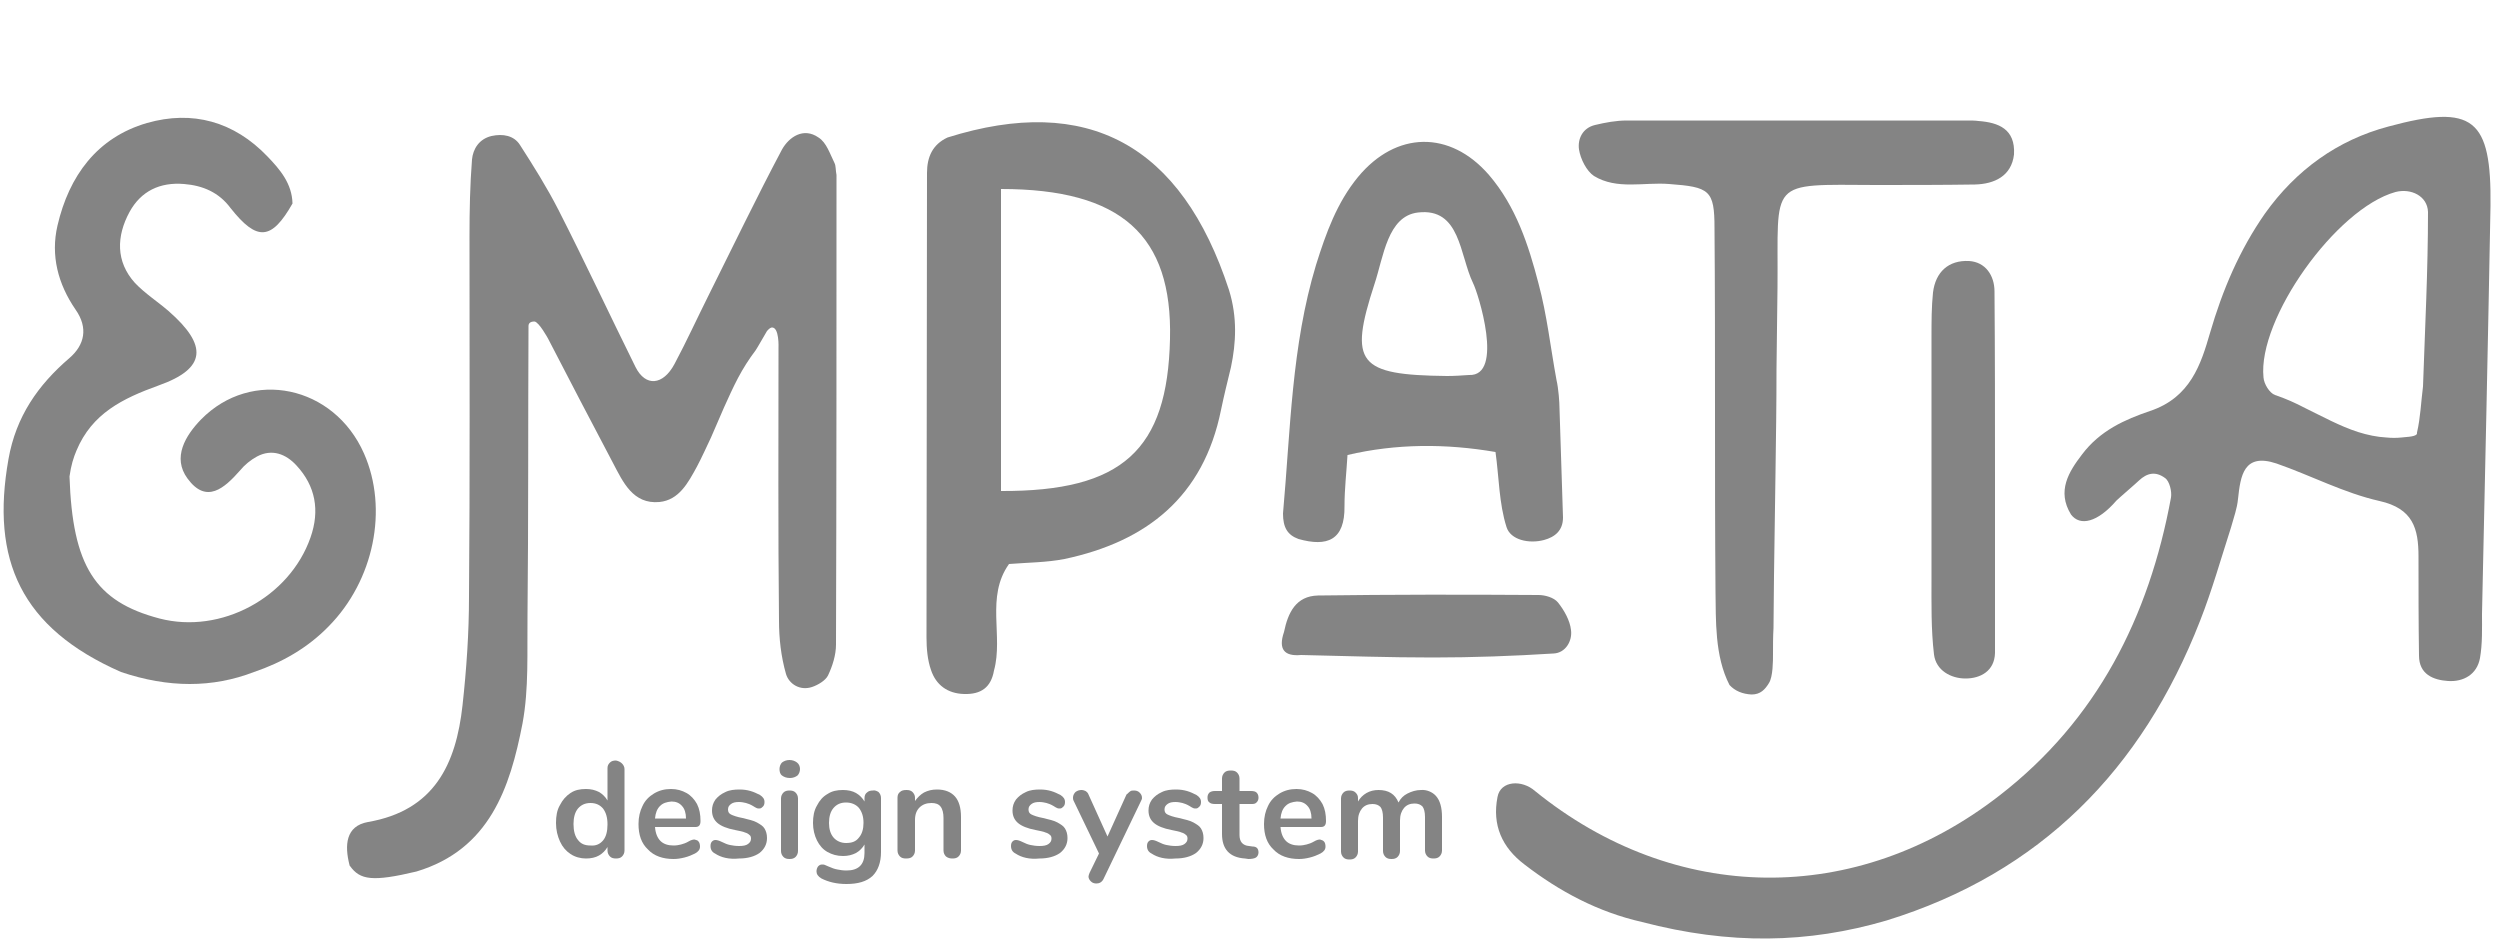
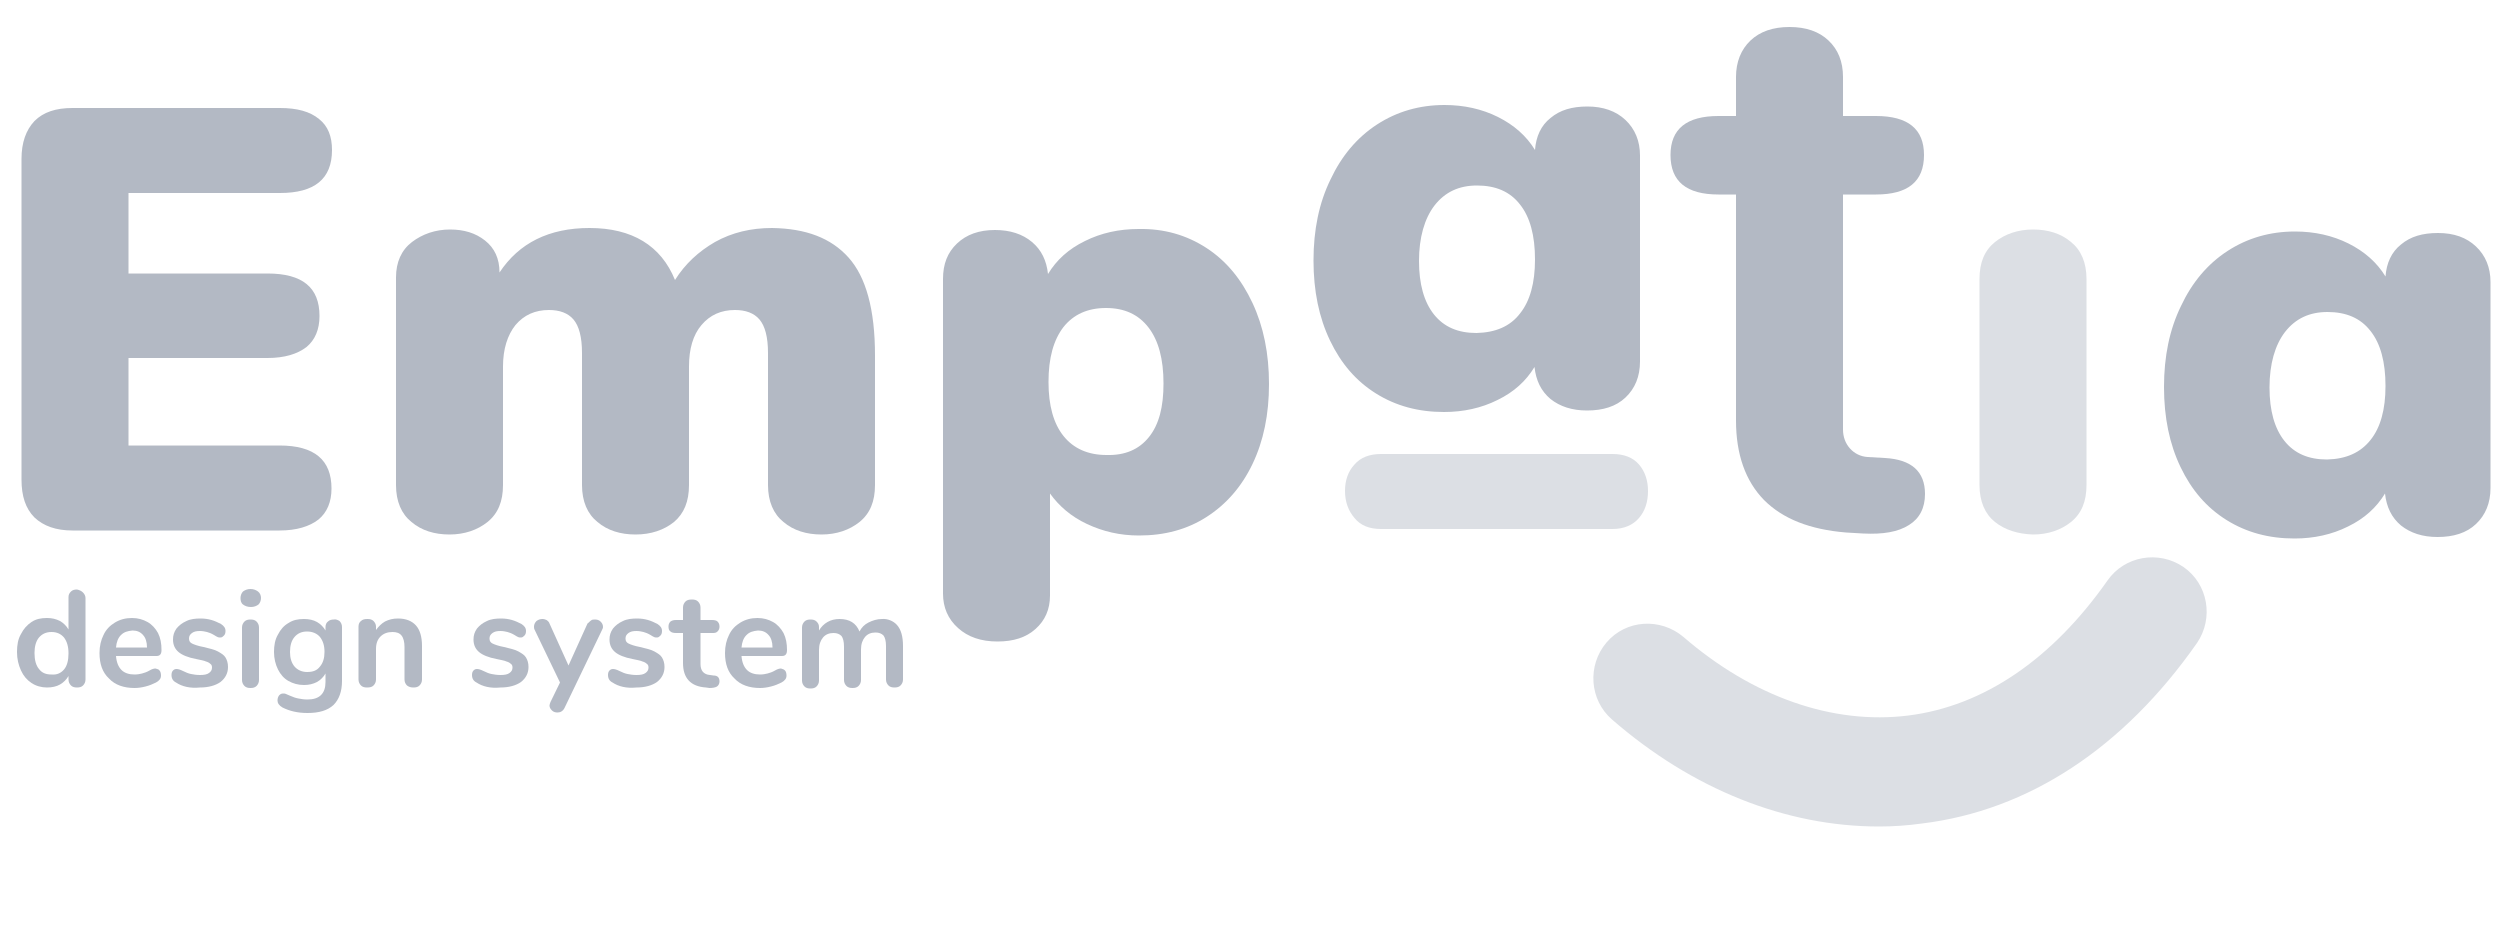
<svg xmlns="http://www.w3.org/2000/svg" version="1.1" id="Camada_1" x="0px" y="0px" viewBox="0 0 500 188.5" style="enable-background:new 0 0 500 188.5;" xml:space="preserve">
  <style type="text/css">
- 	.st0{fill:#848484;}
- 	.st1{display:none;fill:#848484;}
+ 	.st0{display:none;fill:#848484;}
+ 	.st1{fill:#B3B9C4;}
+ 	.st2{fill:#DCDFE4;}
</style>
  <g>
+     <path class="st0" d="M142.4,72.1c-3.4,7.2-6.6,14.5-10.3,21.6c-1.9,3.7-3.9,8.5-9.2,7.9c-3.8-0.4-5.6-4.1-7.4-7.3   c-4.9-8.8-7.1-19.1-14.2-26.7c-0.4-1.2-0.8-3.5-1.1-3.4c-3,0.2-1.9,2.2-1.5,3.9c0,17.8,0,35.6-0.1,53.5c0,4.4-0.1,8.9-0.8,13.3   c-0.3,1.9-2,3.6-4.6,3.8c-2.7,0.2-4.6-1.2-5.3-3c-1-2.7-1.1-5.8-1.1-8.7c-0.1-29.7-0.1-59.4,0-89.1c0-2.9,0.7-5.8,1.3-8.7   c0.4-2,6.3-3.5,7.6-1.9c2.3,2.9,4.6,5.8,6.2,9c6.8,13.8,13.4,27.7,19.9,41.3c7.7-1.1,7.6-7.7,9.9-11.8c6.5-11.6,12-23.8,18.1-35.6   c1.4-2.7,4-4.2,7.4-3.3c3.5,0.9,4.4,3.7,4.4,6.7c0.1,32.7,0.1,65.3,0,98c0,1.4-0.2,3.4-1.1,4.2c-1.5,1.3-3.5,2.4-5.5,2.7   c-2.5,0.4-4.2-1.8-4.5-3.8c-0.6-3.6-0.7-7.4-0.7-11.1c-0.1-17.1,0-34.2,0-51.2c0.4-1.4,1-2.8,1-4.2c0-1.4-0.2-3.5-1.1-4   c-2-1.2-4.1,0-5.1,1.9C143.6,68,143.1,70.1,142.4,72.1z" />
+   </g>
+   <g>
    <g>
-       <path class="st0" d="M245.8,58c-9.5-29.1-28.3-39.3-56.3-30.5c-3,1.4-4.1,3.9-4.1,7.1c0,31-0.1,61.9-0.1,92.9    c0,2.2,0.2,4.5,0.9,6.5c1,3,3.3,4.7,6.6,4.8c3.4,0.1,5.4-1.3,6-4.7c1.9-6.9-1.7-14.7,3-21.3c3.8-0.3,7.5-0.3,11.1-1    c16.5-3.5,27.8-12.5,31.3-29.8c0.6-2.9,1.3-5.7,2-8.6l0,0C247.2,68.6,247.5,63.5,245.8,58z M200.2,98.2c0-21.3,0-40.8,0-60.4    c24.1,0,34.3,9.3,33.8,30C233.5,90,224.5,98.3,200.2,98.2z" />
-       <path class="st0" d="M72.8,90.7c-6-13.6-22.5-17.1-32.6-6.8c-3.1,3.2-5.8,7.6-2.7,11.8c3.8,5.2,7.4,1.9,10.5-1.6    c0.9-1.1,2.1-2.1,3.4-2.8c3-1.6,5.8-0.5,7.9,1.8c3.8,4.1,4.7,9,2.8,14.4c-4.2,12-17.9,19.4-30.2,16.2c-12.9-3.4-17.4-10.5-18-28.4    c0.3-2.2,0.8-3.8,1.4-5.2c3.1-7.4,9.2-10.4,16.4-13c9.6-3.4,9.9-8,2-14.9c-2.2-1.9-4.7-3.5-6.7-5.6c-3.9-4.3-3.7-9.4-1.1-14.2    c2.3-4.2,6.1-6,10.9-5.6c3.8,0.3,7,1.7,9.3,4.8c5.3,6.7,8.2,6.5,12.4-0.9c-0.1-4-2.5-6.8-5-9.4c-6.7-7-15-9.3-24.1-6.7    c-10,2.9-15.6,10.6-17.9,20.5c-1.4,6,0.1,11.7,3.6,16.8c2.6,3.7,1.8,7.1-1.2,9.7C7.6,77,3.2,83.3,1.7,91.8    c-3.6,20.2,2.5,33.8,22.5,42.6c9.5,3.2,18.3,3.2,26.6,0c5.6-1.9,10.7-4.8,14.9-9.1C74.8,116.1,77.7,101.8,72.8,90.7z" />
-       <g>
-         <path class="st0" d="M314.2,126c-0.2-1.9-1.4-4-2.6-5.5c-0.8-1-2.6-1.5-3.9-1.5c-14.7-0.1-29.4-0.1-44.1,0.1     c-4.4,0.1-6,3.4-6.8,7.3l0,0l0,0c-1.2,3.5,0.1,4.9,3.4,4.6l0,0l0,0c8.8,0.2,17.6,0.5,26.4,0.5c8,0,16.1-0.3,24.1-0.8     C313.1,130.6,314.5,128.2,314.2,126z" />
-         <path class="st0" d="M311.3,76c-1.2-6.5-1.9-13-3.6-19.3c-2-7.7-4.5-15.4-9.9-21.7c-7.8-9-18.6-8.8-26.2,0.4     c-4.2,5.1-6.4,11.2-8.4,17.6c-4.9,16.2-5.1,33-6.6,49.7l0,0c0,2.8,0.9,4.3,3.1,5.1c5.7,1.6,9.3,0.3,9.2-6.6     c0-3.4,0.4-6.8,0.6-10.2l0,0c9.8-2.3,19.7-2.3,29.6-0.6c0.7,5,0.7,10.3,2.2,15c0.8,2.6,4.5,3.4,7.5,2.6c2.2-0.6,3.8-1.9,3.8-4.5     c-0.2-7.3-0.5-14.6-0.7-21.8C311.9,80.5,311.7,77.7,311.3,76z M293.8,75c-1.5,0.1-2.9,0.2-4.4,0.2c-17.8-0.2-19.7-2.5-14.5-18.4     c1.8-5.4,2.6-13.6,8.7-14.3c8.5-1,8.3,8.5,11,14.1C295.6,58.5,300.9,75.3,293.8,75z" />
-       </g>
-       <path class="st1" d="M197.7,6.6c-13.2-8.9-24.7-7.8-34.9,3.8c-4.3,4.9-8.2,10.3-11.2,16.1c-1.3,2.4-2.5,4.8-3.8,7.2    c-0.8,1.2-1.5,2.3-2.1,3.5c-3.8,7.4-7.4,14.8-11.1,22.2c-2.6,5.2-5.3,10.4-7.9,15.6c0,0,0,0,0,0.1c-1,1.2-2.3,2.1-4.3,2.3    c-0.2-0.2-0.4-0.4-0.6-0.6c-2.3-4.1-4.7-8.2-6.8-12.4c-3.2-6.8-6.4-13.7-9.7-20.5c-0.3-0.7-0.7-1.4-1.1-2.2s-0.7-1.5-1.1-2.3    c-1.6-3.3-3.2-6.6-5.2-9.7c-1-1.5-2.3-2.4-3.9-2.8c-0.1,0-0.2,0-0.2,0c-1.1-0.2-2.2-0.3-3.5,0c-2.8,0.7-3.3,3-3.3,5    c0,0.9,0,1.8,0,2.7c-0.3,3.6-0.3,7.3-0.3,11c0,25,0.1,50-0.1,75c0,7.3-0.5,14.7-1.4,22c-1.4,11.7-5.6,21.2-19.1,23.5    c-1.9,0.3-3.5,1.4-4,3.3c-0.4,1.4-0.5,3.1-0.1,4.4c0.4,1.4,1.7,2.2,3,2.7c3.5,1.4,7.3,0.2,10.8-0.5c8.7-1.8,13.3-8.1,17.2-15.3    c4.5-8.4,5.3-17.4,5.4-26.6c1.1-1.9,0.7-4.5,0.7-6.7c0.2-19.1,0.4-38.2,0.5-57.3c0-1.3,0.3-2.1,0.9-2.1c1.6,0,1.8,1.5,2.9,2.8    c2.3,3.2,4.2,6.6,5.8,10.1c0,0,0,0.1,0.1,0.1c1.9,4.3,3.7,8.7,5.9,12.8c1.4,2.6,2.8,5.3,5.3,6.5c0.1,0.1,0.2,0.1,0.3,0.1    c0.2,0.1,0.4,0.2,0.6,0.3c1.4,0.5,3,0.5,4.3-0.1c3.2-1.1,4.8-4.5,6.3-7.5c3.3-6.3,6.3-12.7,9.4-19.1c1.4-2.5,3.3-4.8,6.5-6.7    c1.7,6.8,0.9,12.4,1,18c0.2,15.4,0,30.8,0.2,46.2c0,2.5,0.7,4.1,1.8,5c0.9,1.4,2.6,2.3,4.9,2.1c1.4-0.1,2.4-0.8,3.1-1.7    c3.7-1.4,4-4.8,4.1-8.2c0.1-13.1,0.4-26.2,0-39.3c-0.4-16.7,1.7-33.5-1.4-50.1c0.2-4.4,0.9-8.6,3.4-12.5    c3.2-4.9,6.3-9.9,11.8-12.5c5.1-2.4,9.8-0.6,14.5,1.9c1.1,0.6,3.1,0.5,4.1-0.2c1.8-1.1,3.9-2.6,4.4-4.3    C200.3,10.4,199.1,7.5,197.7,6.6z" />
-       <path class="st0" d="M477.7,25.3C467.5,28,459.2,34,453,42.7c-5.1,7.3-8.5,15.3-11,23.9c-1.8,6.2-3.9,12.9-12,15.6    c-5,1.7-10,3.9-13.6,8.7c-2.6,3.4-5.1,7.3-2.2,12c1.8,2.4,5.3,1.6,9.1-2.8c0.5-0.5,4-3.5,4.5-4c1.6-1.5,3.3-1.9,5.2-0.5    c0.9,0.6,1.4,2.7,1.2,3.9c-4.4,23.9-14.8,44.5-34.3,59.6c-28.7,22.3-64.9,21.8-92.9-0.9c-2.6-2.3-6.9-2.1-7.5,1.2    c-1.1,5.6,0.9,10.1,5.4,13.5c7,5.4,14.7,9.5,23.5,11.5c17.6,4.6,33.2,4.3,48.9-0.3c30.8-9.5,51.1-30.2,62.7-59.9    c2.4-6.1,4.2-12.5,6.2-18.7c0.6-2.2,1.2-3.7,1.4-5.7c0.5-4.6,1.1-9.3,7.7-7.1c6.9,2.4,13.5,5.9,20.6,7.5c6.7,1.5,7.8,5.5,7.8,11.1    c0,6.6,0,13.2,0.1,19.8c0,3.8,2.9,4.9,5.8,5.1c3.1,0.2,5.8-1.3,6.4-4.6c0.5-2.9,0.4-5.9,0.4-8.8c0.6-27.2,1.2-54.4,1.7-81.6    C498.3,23.7,494.7,20.7,477.7,25.3z M483.3,86.9L483.3,86.9c-0.5,0.5-2.4,0.5-3,0.6c-1,0.1-2,0.1-3,0c-1.9-0.1-3.8-0.5-5.7-1.1    c-3.7-1.2-7.1-3.1-10.6-4.8c-1.9-1-3.9-1.9-6-2.6c-1.1-0.4-2.2-2.2-2.3-3.5c-1.2-11.7,14.5-33.8,26.4-37.1c3.1-0.8,6.4,0.8,6.5,4    c0,11.6-0.6,23.3-1,34.9c-0.4,3.1-0.5,6.2-1.2,9.2C483.4,86.7,483.4,86.8,483.3,86.9z" />
-       <g>
-         <path class="st0" d="M399,95.6C398.9,95.6,398.9,95.6,399,95.6c0-12.4,0-24.9-0.1-37.3c0-3.2-1.8-5.9-5.1-6.1     c-4.1-0.2-6.7,2.2-7.2,6.3c-0.3,2.9-0.3,5.8-0.3,8.8c0,16.1,0,32.2,0,48.3c0,5.1-0.1,10.3,0.5,15.3c0.4,3.2,3.4,4.8,6.3,4.8     c3,0,5.8-1.5,5.9-5.1C399,119,399,107.3,399,95.6z" />
-         <path class="st0" d="M395.7,24.2c-0.7-0.1-1.5-0.1-2.2-0.1c-22.7,0-45.4,0-68.1,0c-2.2,0-4.3,0.4-6.4,0.9     c-2.5,0.6-3.5,2.8-3.2,4.9c0.3,1.9,1.5,4.3,3,5.3c4.6,2.8,10,1.2,15,1.6c8.1,0.6,9.1,1.2,9.1,8.8c0.2,24.2,0,48.4,0.2,72.7     c0.1,5.6-0.2,12.9,2.8,18.7c1.1,1.2,2.6,1.8,4.4,1.9c1.8,0,2.7-1,3.5-2.3s0.8-4.4,0.8-5.8c0-1.7,0-3.5,0.1-5.2     c0-3.5,0.1-6.9,0.1-10.4c0.1-6.9,0.2-13.8,0.3-20.7c0.1-6.9,0.2-13.8,0.2-20.7c0.1-5.4,0.1-10.9,0.2-16.3     c0.2-21.7-2.2-20.6,19.7-20.5c6.6,0,13.2,0,19.8-0.1c3.9-0.1,7.3-1.7,7.8-6C403.1,25.8,399.7,24.5,395.7,24.2z" />
-       </g>
-     </g>
-     <path class="st1" d="M142.4,72.1c-3.4,7.2-6.6,14.5-10.3,21.6c-1.9,3.7-3.9,8.5-9.2,7.9c-3.8-0.4-5.6-4.1-7.4-7.3   c-4.9-8.8-7.1-19.1-14.2-26.7c-0.4-1.2-0.8-3.5-1.1-3.4c-3,0.2-1.9,2.2-1.5,3.9c0,17.8,0,35.6-0.1,53.5c0,4.4-0.1,8.9-0.8,13.3   c-0.3,1.9-2,3.6-4.6,3.8c-2.7,0.2-4.6-1.2-5.3-3c-1-2.7-1.1-5.8-1.1-8.7c-0.1-29.7-0.1-59.4,0-89.1c0-2.9,0.7-5.8,1.3-8.7   c0.4-2,6.3-3.5,7.6-1.9c2.3,2.9,4.6,5.8,6.2,9c6.8,13.8,13.4,27.7,19.9,41.3c7.7-1.1,7.6-7.7,9.9-11.8c6.5-11.6,12-23.8,18.1-35.6   c1.4-2.7,4-4.2,7.4-3.3c3.5,0.9,4.4,3.7,4.4,6.7c0.1,32.7,0.1,65.3,0,98c0,1.4-0.2,3.4-1.1,4.2c-1.5,1.3-3.5,2.4-5.5,2.7   c-2.5,0.4-4.2-1.8-4.5-3.8c-0.6-3.6-0.7-7.4-0.7-11.1c-0.1-17.1,0-34.2,0-51.2c0.4-1.4,1-2.8,1-4.2c0-1.4-0.2-3.5-1.1-4   c-2-1.2-4.1,0-5.1,1.9C143.6,68,143.1,70.1,142.4,72.1z" />
-     <g>
-       <path class="st0" d="M166.9,32.6c-0.9-1.8-1.6-4.1-3.2-5.1c-3-2.1-5.9-0.1-7.3,2.4c-5.1,9.6-9.8,19.4-14.7,29.2    c-2.3,4.6-4.4,9.2-6.8,13.7c-2.3,4.3-5.8,4.6-7.8,0.6c-5.2-10.5-10.1-21-15.4-31.4c-2.3-4.5-5-8.8-7.7-13    c-1.2-1.9-3.4-2.3-5.7-1.8c-2.5,0.6-3.7,2.6-3.9,4.7C94,37,93.9,42.1,93.9,47.2c0,24,0.1,48.1-0.1,72.1c0,7.3-0.5,14.5-1.3,21.8    c-1.3,11.7-5.6,21-18.9,23.3c-4.5,0.8-4.7,4.7-3.7,8.6c0,0.1,0,0.1,0.1,0.2c2,2.8,4.5,3.2,13.3,1.1c14.6-4.4,18.7-16.7,21.2-29.6    c1.3-7,0.9-14.3,1-21.5c0.2-19.3,0.1-38.7,0.2-58c0-0.5,0.3-0.9,1.2-0.9c0.9,0.1,2.7,3.4,2.7,3.4c4.3,8.3,8.6,16.6,13,24.9    c2,3.8,4,8.3,9.3,7.8c3.9-0.4,5.7-3.8,7.5-7.1c1-1.9,1.9-3.9,2.8-5.8c0.9-2,1.7-4,2.6-6c0.9-2,1.8-4,2.8-5.9s2.2-3.8,3.5-5.5    c0.3-0.4,2.1-3.6,2.3-3.9c0.1-0.1,0.5-0.6,0.9-0.7c1.6-0.2,1.4,4.1,1.4,4.1c0,18.2-0.1,36.4,0.1,54.5c0,3.6,0.4,7.2,1.4,10.7    c0.6,2,2.8,3.4,5.2,2.6c1.2-0.4,2.7-1.3,3.2-2.3c0.9-1.9,1.6-4.1,1.6-6.2c0.1-31.3,0.1-62.6,0.1-93.9    C167.1,34,167.2,33.2,166.9,32.6z" />
+       <path class="st1" d="M16.6,118.5c0.3,0.3,0.5,0.7,0.5,1.1v16.3c0,0.5-0.2,0.9-0.5,1.2s-0.7,0.4-1.2,0.4s-0.9-0.1-1.2-0.4    c-0.3-0.3-0.5-0.7-0.5-1.2v-0.7c-0.4,0.7-1,1.3-1.7,1.7s-1.6,0.6-2.6,0.6c-1.1,0-2.2-0.3-3.1-0.9c-0.9-0.6-1.6-1.4-2.1-2.5    s-0.8-2.3-0.8-3.7s0.2-2.6,0.8-3.6c0.5-1,1.2-1.8,2.1-2.4s1.9-0.8,3.1-0.8c1,0,1.8,0.2,2.6,0.6c0.7,0.4,1.3,1,1.7,1.7v-6.5    c0-0.5,0.2-0.8,0.5-1.1s0.7-0.4,1.2-0.4C15.9,118,16.3,118.2,16.6,118.5z M12.8,133.9c0.6-0.7,0.9-1.8,0.9-3.2s-0.3-2.4-0.9-3.2    c-0.6-0.7-1.4-1.1-2.5-1.1s-1.9,0.4-2.5,1.1c-0.6,0.7-0.9,1.8-0.9,3.1c0,1.4,0.3,2.5,0.9,3.2c0.6,0.8,1.4,1.1,2.5,1.1    C11.4,135,12.2,134.6,12.8,133.9z" />
+       <path class="st1" d="M31.9,134.1c0.2,0.2,0.3,0.6,0.3,1c0,0.6-0.3,1-1,1.4c-0.6,0.3-1.3,0.6-2.1,0.8s-1.5,0.3-2.2,0.3    c-2.1,0-3.9-0.6-5.1-1.9c-1.3-1.2-1.9-2.9-1.9-5.1c0-1.4,0.3-2.6,0.8-3.6c0.5-1.1,1.3-1.9,2.3-2.5s2.1-0.9,3.4-0.9    c1.2,0,2.2,0.3,3.1,0.8c0.9,0.5,1.6,1.3,2.1,2.2c0.5,1,0.7,2.1,0.7,3.4c0,0.8-0.3,1.2-1,1.2h-8.1c0.1,1.3,0.5,2.2,1.1,2.8    s1.5,0.9,2.6,0.9c0.6,0,1.1-0.1,1.5-0.2s1-0.3,1.5-0.6s0.9-0.4,1.2-0.4C31.5,133.8,31.8,133.9,31.9,134.1z M24.2,127    c-0.6,0.6-0.9,1.4-1,2.5h6.2c0-1.1-0.3-2-0.8-2.5c-0.5-0.6-1.2-0.9-2.1-0.9C25.5,126.2,24.8,126.4,24.2,127z" />
+       <path class="st1" d="M35.2,136.5c-0.6-0.3-0.9-0.8-0.9-1.5c0-0.4,0.1-0.7,0.3-0.9s0.4-0.3,0.7-0.3s0.7,0.1,1.3,0.4    c0.6,0.3,1.1,0.5,1.6,0.6s1.1,0.2,1.8,0.2c0.8,0,1.4-0.1,1.8-0.4c0.4-0.3,0.6-0.6,0.6-1.1c0-0.3-0.1-0.6-0.3-0.7    c-0.2-0.2-0.5-0.4-0.9-0.5c-0.4-0.2-1.1-0.3-2-0.5c-1.6-0.3-2.8-0.8-3.5-1.4c-0.7-0.6-1.1-1.4-1.1-2.5c0-0.8,0.2-1.5,0.7-2.2    c0.5-0.6,1.1-1.1,2-1.5c0.8-0.4,1.8-0.5,2.8-0.5c0.8,0,1.5,0.1,2.2,0.3s1.3,0.5,1.9,0.8c0.6,0.4,0.9,0.8,0.9,1.4    c0,0.4-0.1,0.7-0.3,0.9s-0.4,0.4-0.7,0.4c-0.2,0-0.4,0-0.6-0.1c-0.2-0.1-0.4-0.2-0.7-0.4c-0.5-0.3-1-0.5-1.4-0.6s-0.9-0.2-1.4-0.2    c-0.7,0-1.2,0.1-1.6,0.4c-0.4,0.3-0.6,0.6-0.6,1.1s0.2,0.8,0.6,1c0.4,0.2,1.2,0.5,2.3,0.7c1.2,0.3,2.2,0.5,2.9,0.9    s1.2,0.7,1.5,1.2s0.5,1.1,0.5,1.9c0,1.2-0.5,2.2-1.5,3c-1,0.7-2.4,1.1-4.1,1.1C38,137.7,36.4,137.3,35.2,136.5z" />
+       <path class="st1" d="M48.6,120.9c-0.4-0.3-0.5-0.8-0.5-1.3s0.2-1,0.5-1.3c0.4-0.3,0.9-0.5,1.5-0.5s1.1,0.2,1.5,0.5    s0.6,0.8,0.6,1.3s-0.2,1-0.5,1.3c-0.4,0.3-0.9,0.5-1.5,0.5C49.5,121.4,49,121.2,48.6,120.9z M48.9,137.2c-0.3-0.3-0.5-0.7-0.5-1.2    v-10.5c0-0.5,0.2-0.9,0.5-1.2s0.7-0.4,1.2-0.4s0.9,0.1,1.2,0.4c0.3,0.3,0.5,0.7,0.5,1.2V136c0,0.5-0.2,0.9-0.5,1.2    s-0.7,0.4-1.2,0.4C49.6,137.6,49.2,137.5,48.9,137.2z" />
+       <path class="st1" d="M67.9,124.2c0.3,0.3,0.5,0.7,0.5,1.2v10.8c0,2.1-0.6,3.7-1.7,4.8c-1.2,1.1-2.9,1.6-5.2,1.6    c-2,0-3.6-0.4-5-1.1c-0.7-0.4-1-0.9-1-1.4c0-0.4,0.1-0.7,0.3-1c0.2-0.2,0.4-0.4,0.8-0.4c0.2,0,0.4,0,0.6,0.1    c0.2,0.1,0.5,0.2,0.7,0.3c0.7,0.3,1.2,0.5,1.8,0.6c0.5,0.1,1.1,0.2,1.8,0.2c2.4,0,3.6-1.2,3.6-3.5v-1.7c-0.4,0.7-1,1.3-1.7,1.7    c-0.8,0.4-1.6,0.6-2.6,0.6c-1.2,0-2.2-0.3-3.1-0.8s-1.6-1.3-2.1-2.3s-0.8-2.2-0.8-3.5s0.2-2.5,0.8-3.5c0.5-1,1.2-1.8,2.1-2.3    c0.9-0.6,1.9-0.8,3.1-0.8c1,0,1.9,0.2,2.6,0.6s1.3,1,1.7,1.7v-0.7c0-0.5,0.2-0.9,0.5-1.1c0.3-0.3,0.7-0.4,1.2-0.4    C67.1,123.8,67.6,124,67.9,124.2z M64,133.3c0.6-0.7,0.9-1.7,0.9-2.9c0-1.3-0.3-2.2-0.9-3c-0.6-0.7-1.5-1.1-2.6-1.1    s-1.9,0.4-2.5,1.1c-0.6,0.7-0.9,1.7-0.9,3c0,1.2,0.3,2.2,0.9,2.9c0.6,0.7,1.5,1.1,2.5,1.1C62.6,134.4,63.4,134.1,64,133.3z" />
+       <path class="st1" d="M83.2,125.1c0.8,0.9,1.2,2.3,1.2,4.1v6.7c0,0.5-0.2,0.9-0.5,1.2s-0.7,0.4-1.2,0.4s-0.9-0.1-1.3-0.4    c-0.3-0.3-0.5-0.7-0.5-1.2v-6.5c0-1-0.2-1.8-0.6-2.3c-0.4-0.5-1-0.7-1.8-0.7c-1,0-1.8,0.3-2.4,0.9c-0.6,0.6-0.9,1.4-0.9,2.5v6.1    c0,0.5-0.2,0.9-0.5,1.2s-0.7,0.4-1.3,0.4c-0.5,0-0.9-0.1-1.2-0.4c-0.3-0.3-0.5-0.7-0.5-1.2v-10.6c0-0.5,0.2-0.9,0.5-1.1    c0.3-0.3,0.7-0.4,1.3-0.4c0.5,0,0.9,0.1,1.2,0.4c0.3,0.3,0.5,0.7,0.5,1.1v0.7c0.5-0.7,1.1-1.3,1.8-1.7c0.8-0.4,1.6-0.6,2.6-0.6    C81.2,123.7,82.4,124.2,83.2,125.1z" />
+       <path class="st1" d="M95.3,136.5c-0.6-0.3-0.9-0.8-0.9-1.5c0-0.4,0.1-0.7,0.3-0.9s0.4-0.3,0.7-0.3s0.7,0.1,1.3,0.4    c0.6,0.3,1.1,0.5,1.6,0.6s1.1,0.2,1.8,0.2c0.8,0,1.4-0.1,1.8-0.4c0.4-0.3,0.6-0.6,0.6-1.1c0-0.3-0.1-0.6-0.3-0.7    c-0.2-0.2-0.5-0.4-0.9-0.5c-0.4-0.2-1.1-0.3-2-0.5c-1.6-0.3-2.8-0.8-3.5-1.4c-0.7-0.6-1.1-1.4-1.1-2.5c0-0.8,0.2-1.5,0.7-2.2    c0.5-0.6,1.1-1.1,2-1.5c0.8-0.4,1.8-0.5,2.8-0.5c0.8,0,1.5,0.1,2.2,0.3s1.3,0.5,1.9,0.8c0.6,0.4,0.9,0.8,0.9,1.4    c0,0.4-0.1,0.7-0.3,0.9s-0.4,0.4-0.7,0.4c-0.2,0-0.4,0-0.6-0.1c-0.2-0.1-0.4-0.2-0.7-0.4c-0.5-0.3-1-0.5-1.4-0.6s-0.9-0.2-1.4-0.2    c-0.7,0-1.2,0.1-1.6,0.4c-0.4,0.3-0.6,0.6-0.6,1.1s0.2,0.8,0.6,1c0.4,0.2,1.2,0.5,2.3,0.7c1.2,0.3,2.2,0.5,2.9,0.9    s1.2,0.7,1.5,1.2s0.5,1.1,0.5,1.9c0,1.2-0.5,2.2-1.5,3c-1,0.7-2.4,1.1-4.1,1.1C98.1,137.7,96.5,137.3,95.3,136.5z" />
+       <path class="st1" d="M118.2,124.1c0.2-0.2,0.5-0.2,0.8-0.2c0.4,0,0.8,0.1,1.1,0.4s0.5,0.6,0.5,1.1c0,0.2-0.1,0.4-0.2,0.6    l-7.5,15.6c-0.3,0.6-0.8,0.9-1.4,0.9c-0.4,0-0.8-0.1-1.1-0.4s-0.5-0.6-0.5-1c0-0.2,0.1-0.4,0.2-0.7l1.9-3.9l-5.1-10.6    c-0.1-0.2-0.1-0.4-0.1-0.6c0-0.4,0.2-0.8,0.5-1.1c0.4-0.3,0.8-0.4,1.2-0.4c0.3,0,0.6,0.1,0.8,0.2c0.3,0.2,0.5,0.4,0.6,0.7l3.8,8.4    l3.8-8.4C117.8,124.5,118,124.2,118.2,124.1z" />
+       <path class="st1" d="M122.5,136.5c-0.6-0.3-0.9-0.8-0.9-1.5c0-0.4,0.1-0.7,0.3-0.9s0.4-0.3,0.7-0.3s0.7,0.1,1.3,0.4    c0.6,0.3,1.1,0.5,1.6,0.6s1.1,0.2,1.8,0.2c0.8,0,1.4-0.1,1.8-0.4c0.4-0.3,0.6-0.6,0.6-1.1c0-0.3-0.1-0.6-0.3-0.7    c-0.2-0.2-0.5-0.4-0.9-0.5c-0.4-0.2-1.1-0.3-2-0.5c-1.6-0.3-2.8-0.8-3.5-1.4c-0.7-0.6-1.1-1.4-1.1-2.5c0-0.8,0.2-1.5,0.7-2.2    c0.5-0.6,1.1-1.1,2-1.5c0.8-0.4,1.8-0.5,2.8-0.5c0.8,0,1.5,0.1,2.2,0.3s1.3,0.5,1.9,0.8c0.6,0.4,0.9,0.8,0.9,1.4    c0,0.4-0.1,0.7-0.3,0.9s-0.4,0.4-0.7,0.4c-0.2,0-0.4,0-0.6-0.1c-0.2-0.1-0.4-0.2-0.7-0.4c-0.5-0.3-1-0.5-1.4-0.6s-0.9-0.2-1.4-0.2    c-0.7,0-1.2,0.1-1.6,0.4c-0.4,0.3-0.6,0.6-0.6,1.1s0.2,0.8,0.6,1c0.4,0.2,1.2,0.5,2.3,0.7c1.2,0.3,2.2,0.5,2.9,0.9    s1.2,0.7,1.5,1.2s0.5,1.1,0.5,1.9c0,1.2-0.5,2.2-1.5,3c-1,0.7-2.4,1.1-4.1,1.1C125.3,137.7,123.7,137.3,122.5,136.5z" />
+       <path class="st1" d="M143.9,136.3c0,0.4-0.2,0.8-0.5,1s-0.9,0.3-1.5,0.3l-0.7-0.1c-3.1-0.2-4.6-1.9-4.6-4.9v-6h-1.4    c-0.5,0-0.9-0.1-1.1-0.3c-0.3-0.2-0.4-0.5-0.4-1c0-0.4,0.1-0.7,0.4-1c0.3-0.2,0.6-0.3,1.1-0.3h1.4v-2.5c0-0.5,0.2-0.9,0.5-1.2    s0.7-0.4,1.3-0.4c0.5,0,0.9,0.1,1.2,0.4c0.3,0.3,0.5,0.7,0.5,1.2v2.5h2.3c0.5,0,0.9,0.1,1.1,0.3s0.4,0.5,0.4,1    c0,0.4-0.1,0.7-0.4,1s-0.6,0.3-1.1,0.3h-2.3v6.2c0,1.3,0.6,2.1,1.9,2.2l0.7,0.1C143.5,135.1,143.9,135.5,143.9,136.3z" />
+       <path class="st1" d="M157,134.1c0.2,0.2,0.3,0.6,0.3,1c0,0.6-0.3,1-1,1.4c-0.6,0.3-1.3,0.6-2.1,0.8c-0.8,0.2-1.5,0.3-2.2,0.3    c-2.1,0-3.9-0.6-5.1-1.9c-1.3-1.2-1.9-2.9-1.9-5.1c0-1.4,0.3-2.6,0.8-3.6c0.5-1.1,1.3-1.9,2.3-2.5s2.1-0.9,3.4-0.9    c1.2,0,2.2,0.3,3.1,0.8s1.6,1.3,2.1,2.2c0.5,1,0.7,2.1,0.7,3.4c0,0.8-0.3,1.2-1,1.2h-8.1c0.1,1.3,0.5,2.2,1.1,2.8s1.5,0.9,2.6,0.9    c0.6,0,1.1-0.1,1.5-0.2s1-0.3,1.5-0.6s0.9-0.4,1.2-0.4C156.6,133.8,156.8,133.9,157,134.1z M149.3,127c-0.6,0.6-0.9,1.4-1,2.5h6.2    c0-1.1-0.3-2-0.8-2.5c-0.5-0.6-1.2-0.9-2.1-0.9C150.6,126.2,149.9,126.4,149.3,127z" />
+       <path class="st1" d="M179.4,125c0.8,0.9,1.2,2.3,1.2,4.2v6.7c0,0.5-0.2,0.9-0.5,1.2s-0.7,0.4-1.2,0.4s-0.9-0.1-1.2-0.4    s-0.5-0.7-0.5-1.2v-6.7c0-1-0.2-1.7-0.5-2.1c-0.4-0.4-0.9-0.6-1.6-0.6c-0.9,0-1.6,0.3-2.1,0.9s-0.8,1.4-0.8,2.5v6.1    c0,0.5-0.2,0.9-0.5,1.2s-0.7,0.4-1.2,0.4s-0.9-0.1-1.2-0.4c-0.3-0.3-0.5-0.7-0.5-1.2v-6.7c0-1-0.2-1.7-0.5-2.1    c-0.4-0.4-0.9-0.6-1.6-0.6c-0.9,0-1.6,0.3-2.1,0.9c-0.5,0.6-0.8,1.4-0.8,2.5v6.1c0,0.5-0.2,0.9-0.5,1.2s-0.7,0.4-1.2,0.4    s-0.9-0.1-1.2-0.4c-0.3-0.3-0.5-0.7-0.5-1.2v-10.6c0-0.5,0.2-0.9,0.5-1.2s0.7-0.4,1.2-0.4s0.9,0.1,1.2,0.4    c0.3,0.3,0.5,0.6,0.5,1.1v0.7c0.4-0.7,1-1.3,1.7-1.7s1.5-0.6,2.4-0.6c2,0,3.3,0.8,4,2.5c0.4-0.8,1-1.4,1.8-1.8s1.7-0.7,2.7-0.7    C177.5,123.7,178.7,124.2,179.4,125z" />
    </g>
  </g>
  <g>
    <g>
-       <path class="st0" d="M124.4,152.7c0.3,0.3,0.5,0.7,0.5,1.1v16.3c0,0.5-0.2,0.9-0.5,1.2s-0.7,0.4-1.2,0.4s-0.9-0.1-1.2-0.4    c-0.3-0.3-0.5-0.7-0.5-1.2v-0.7c-0.4,0.7-1,1.3-1.7,1.7s-1.6,0.6-2.6,0.6c-1.1,0-2.2-0.3-3.1-0.9c-0.9-0.6-1.6-1.4-2.1-2.5    s-0.8-2.3-0.8-3.7s0.2-2.6,0.8-3.6c0.5-1,1.2-1.8,2.1-2.4s1.9-0.8,3.1-0.8c1,0,1.8,0.2,2.6,0.6c0.7,0.4,1.3,1,1.7,1.7v-6.5    c0-0.5,0.2-0.8,0.5-1.1s0.7-0.4,1.2-0.4C123.7,152.2,124.1,152.4,124.4,152.7z M120.6,168.1c0.6-0.7,0.9-1.8,0.9-3.2    s-0.3-2.4-0.9-3.2c-0.6-0.7-1.4-1.1-2.5-1.1s-1.9,0.4-2.5,1.1c-0.6,0.7-0.9,1.8-0.9,3.1c0,1.4,0.3,2.5,0.9,3.2    c0.6,0.8,1.4,1.1,2.5,1.1C119.2,169.2,120,168.8,120.6,168.1z" />
-       <path class="st0" d="M139.7,168.3c0.2,0.2,0.3,0.6,0.3,1c0,0.6-0.3,1-1,1.4c-0.6,0.3-1.3,0.6-2.1,0.8s-1.5,0.3-2.2,0.3    c-2.1,0-3.9-0.6-5.1-1.9c-1.3-1.2-1.9-2.9-1.9-5.1c0-1.4,0.3-2.6,0.8-3.6c0.5-1.1,1.3-1.9,2.3-2.5s2.1-0.9,3.4-0.9    c1.2,0,2.2,0.3,3.1,0.8c0.9,0.5,1.6,1.3,2.1,2.2c0.5,1,0.7,2.1,0.7,3.4c0,0.8-0.3,1.2-1,1.2H131c0.1,1.3,0.5,2.2,1.1,2.8    s1.5,0.9,2.6,0.9c0.6,0,1.1-0.1,1.5-0.2s1-0.3,1.5-0.6s0.9-0.4,1.2-0.4C139.3,168,139.6,168.1,139.7,168.3z M132,161.2    c-0.6,0.6-0.9,1.4-1,2.5h6.2c0-1.1-0.3-2-0.8-2.5c-0.5-0.6-1.2-0.9-2.1-0.9C133.3,160.4,132.6,160.6,132,161.2z" />
-       <path class="st0" d="M143,170.7c-0.6-0.3-0.9-0.8-0.9-1.5c0-0.4,0.1-0.7,0.3-0.9s0.4-0.3,0.7-0.3s0.7,0.1,1.3,0.4    c0.6,0.3,1.1,0.5,1.6,0.6s1.1,0.2,1.8,0.2c0.8,0,1.4-0.1,1.8-0.4c0.4-0.3,0.6-0.6,0.6-1.1c0-0.3-0.1-0.6-0.3-0.7    c-0.2-0.2-0.5-0.4-0.9-0.5c-0.4-0.2-1.1-0.3-2-0.5c-1.6-0.3-2.8-0.8-3.5-1.4c-0.7-0.6-1.1-1.4-1.1-2.5c0-0.8,0.2-1.5,0.7-2.2    c0.5-0.6,1.1-1.1,2-1.5c0.8-0.4,1.8-0.5,2.8-0.5c0.8,0,1.5,0.1,2.2,0.3s1.3,0.5,1.9,0.8c0.6,0.4,0.9,0.8,0.9,1.4    c0,0.4-0.1,0.7-0.3,0.9s-0.4,0.4-0.7,0.4c-0.2,0-0.4,0-0.6-0.1c-0.2-0.1-0.4-0.2-0.7-0.4c-0.5-0.3-1-0.5-1.4-0.6s-0.9-0.2-1.4-0.2    c-0.7,0-1.2,0.1-1.6,0.4c-0.4,0.3-0.6,0.6-0.6,1.1s0.2,0.8,0.6,1c0.4,0.2,1.2,0.5,2.3,0.7c1.2,0.3,2.2,0.5,2.9,0.9    s1.2,0.7,1.5,1.2s0.5,1.1,0.5,1.9c0,1.2-0.5,2.2-1.5,3c-1,0.7-2.4,1.1-4.1,1.1C145.8,171.9,144.2,171.5,143,170.7z" />
-       <path class="st0" d="M156.4,155.1c-0.4-0.3-0.5-0.8-0.5-1.3s0.2-1,0.5-1.3c0.4-0.3,0.9-0.5,1.5-0.5s1.1,0.2,1.5,0.5    s0.6,0.8,0.6,1.3s-0.2,1-0.5,1.3c-0.4,0.3-0.9,0.5-1.5,0.5C157.3,155.6,156.8,155.4,156.4,155.1z M156.7,171.4    c-0.3-0.3-0.5-0.7-0.5-1.2v-10.5c0-0.5,0.2-0.9,0.5-1.2s0.7-0.4,1.2-0.4s0.9,0.1,1.2,0.4c0.3,0.3,0.5,0.7,0.5,1.2v10.5    c0,0.5-0.2,0.9-0.5,1.2s-0.7,0.4-1.2,0.4C157.4,171.8,157,171.7,156.7,171.4z" />
-       <path class="st0" d="M175.7,158.4c0.3,0.3,0.5,0.7,0.5,1.2v10.8c0,2.1-0.6,3.7-1.7,4.8c-1.2,1.1-2.9,1.6-5.2,1.6    c-2,0-3.6-0.4-5-1.1c-0.7-0.4-1-0.9-1-1.4c0-0.4,0.1-0.7,0.3-1c0.2-0.2,0.4-0.4,0.8-0.4c0.2,0,0.4,0,0.6,0.1    c0.2,0.1,0.5,0.2,0.7,0.3c0.7,0.3,1.2,0.5,1.8,0.6c0.5,0.1,1.1,0.2,1.8,0.2c2.4,0,3.6-1.2,3.6-3.5v-1.7c-0.4,0.7-1,1.3-1.7,1.7    c-0.8,0.4-1.6,0.6-2.6,0.6c-1.2,0-2.2-0.3-3.1-0.8s-1.6-1.3-2.1-2.3s-0.8-2.2-0.8-3.5s0.2-2.5,0.8-3.5c0.5-1,1.2-1.8,2.1-2.3    c0.9-0.6,1.9-0.8,3.1-0.8c1,0,1.9,0.2,2.6,0.6s1.3,1,1.7,1.7v-0.7c0-0.5,0.2-0.9,0.5-1.1c0.3-0.3,0.7-0.4,1.2-0.4    C174.9,158,175.4,158.2,175.7,158.4z M171.8,167.5c0.6-0.7,0.9-1.7,0.9-2.9c0-1.3-0.3-2.2-0.9-3c-0.6-0.7-1.5-1.1-2.6-1.1    s-1.9,0.4-2.5,1.1c-0.6,0.7-0.9,1.7-0.9,3c0,1.2,0.3,2.2,0.9,2.9c0.6,0.7,1.5,1.1,2.5,1.1C170.4,168.6,171.2,168.3,171.8,167.5z" />
-       <path class="st0" d="M191,159.3c0.8,0.9,1.2,2.3,1.2,4.1v6.7c0,0.5-0.2,0.9-0.5,1.2s-0.7,0.4-1.2,0.4s-0.9-0.1-1.3-0.4    c-0.3-0.3-0.5-0.7-0.5-1.2v-6.5c0-1-0.2-1.8-0.6-2.3c-0.4-0.5-1-0.7-1.8-0.7c-1,0-1.8,0.3-2.4,0.9c-0.6,0.6-0.9,1.4-0.9,2.5v6.1    c0,0.5-0.2,0.9-0.5,1.2s-0.7,0.4-1.3,0.4c-0.5,0-0.9-0.1-1.2-0.4c-0.3-0.3-0.5-0.7-0.5-1.2v-10.6c0-0.5,0.2-0.9,0.5-1.1    c0.3-0.3,0.7-0.4,1.3-0.4c0.5,0,0.9,0.1,1.2,0.4c0.3,0.3,0.5,0.7,0.5,1.1v0.7c0.5-0.7,1.1-1.3,1.8-1.7c0.8-0.4,1.6-0.6,2.6-0.6    C189,157.9,190.2,158.4,191,159.3z" />
-       <path class="st0" d="M203.1,170.7c-0.6-0.3-0.9-0.8-0.9-1.5c0-0.4,0.1-0.7,0.3-0.9s0.4-0.3,0.7-0.3s0.7,0.1,1.3,0.4    c0.6,0.3,1.1,0.5,1.6,0.6s1.1,0.2,1.8,0.2c0.8,0,1.4-0.1,1.8-0.4c0.4-0.3,0.6-0.6,0.6-1.1c0-0.3-0.1-0.6-0.3-0.7    c-0.2-0.2-0.5-0.4-0.9-0.5c-0.4-0.2-1.1-0.3-2-0.5c-1.6-0.3-2.8-0.8-3.5-1.4c-0.7-0.6-1.1-1.4-1.1-2.5c0-0.8,0.2-1.5,0.7-2.2    c0.5-0.6,1.1-1.1,2-1.5c0.8-0.4,1.8-0.5,2.8-0.5c0.8,0,1.5,0.1,2.2,0.3s1.3,0.5,1.9,0.8c0.6,0.4,0.9,0.8,0.9,1.4    c0,0.4-0.1,0.7-0.3,0.9s-0.4,0.4-0.7,0.4c-0.2,0-0.4,0-0.6-0.1c-0.2-0.1-0.4-0.2-0.7-0.4c-0.5-0.3-1-0.5-1.4-0.6s-0.9-0.2-1.4-0.2    c-0.7,0-1.2,0.1-1.6,0.4c-0.4,0.3-0.6,0.6-0.6,1.1s0.2,0.8,0.6,1c0.4,0.2,1.2,0.5,2.3,0.7c1.2,0.3,2.2,0.5,2.9,0.9    s1.2,0.7,1.5,1.2s0.5,1.1,0.5,1.9c0,1.2-0.5,2.2-1.5,3c-1,0.7-2.4,1.1-4.1,1.1C205.9,171.9,204.3,171.5,203.1,170.7z" />
-       <path class="st0" d="M226,158.3c0.2-0.2,0.5-0.2,0.8-0.2c0.4,0,0.8,0.1,1.1,0.4s0.5,0.6,0.5,1.1c0,0.2-0.1,0.4-0.2,0.6l-7.5,15.6    c-0.3,0.6-0.8,0.9-1.4,0.9c-0.4,0-0.8-0.1-1.1-0.4s-0.5-0.6-0.5-1c0-0.2,0.1-0.4,0.2-0.7l1.9-3.9l-5.1-10.6    c-0.1-0.2-0.1-0.4-0.1-0.6c0-0.4,0.2-0.8,0.5-1.1c0.4-0.3,0.8-0.4,1.2-0.4c0.3,0,0.6,0.1,0.8,0.2c0.3,0.2,0.5,0.4,0.6,0.7l3.8,8.4    l3.8-8.4C225.6,158.7,225.8,158.4,226,158.3z" />
-       <path class="st0" d="M230.3,170.7c-0.6-0.3-0.9-0.8-0.9-1.5c0-0.4,0.1-0.7,0.3-0.9s0.4-0.3,0.7-0.3s0.7,0.1,1.3,0.4    c0.6,0.3,1.1,0.5,1.6,0.6s1.1,0.2,1.8,0.2c0.8,0,1.4-0.1,1.8-0.4c0.4-0.3,0.6-0.6,0.6-1.1c0-0.3-0.1-0.6-0.3-0.7    c-0.2-0.2-0.5-0.4-0.9-0.5c-0.4-0.2-1.1-0.3-2-0.5c-1.6-0.3-2.8-0.8-3.5-1.4c-0.7-0.6-1.1-1.4-1.1-2.5c0-0.8,0.2-1.5,0.7-2.2    c0.5-0.6,1.1-1.1,2-1.5c0.8-0.4,1.8-0.5,2.8-0.5c0.8,0,1.5,0.1,2.2,0.3s1.3,0.5,1.9,0.8c0.6,0.4,0.9,0.8,0.9,1.4    c0,0.4-0.1,0.7-0.3,0.9s-0.4,0.4-0.7,0.4c-0.2,0-0.4,0-0.6-0.1c-0.2-0.1-0.4-0.2-0.7-0.4c-0.5-0.3-1-0.5-1.4-0.6s-0.9-0.2-1.4-0.2    c-0.7,0-1.2,0.1-1.6,0.4c-0.4,0.3-0.6,0.6-0.6,1.1s0.2,0.8,0.6,1c0.4,0.2,1.2,0.5,2.3,0.7c1.2,0.3,2.2,0.5,2.9,0.9    s1.2,0.7,1.5,1.2s0.5,1.1,0.5,1.9c0,1.2-0.5,2.2-1.5,3c-1,0.7-2.4,1.1-4.1,1.1C233.1,171.9,231.5,171.5,230.3,170.7z" />
-       <path class="st0" d="M251.7,170.5c0,0.4-0.2,0.8-0.5,1s-0.9,0.3-1.5,0.3l-0.7-0.1c-3.1-0.2-4.6-1.9-4.6-4.9v-6H243    c-0.5,0-0.9-0.1-1.1-0.3c-0.3-0.2-0.4-0.5-0.4-1c0-0.4,0.1-0.7,0.4-1c0.3-0.2,0.6-0.3,1.1-0.3h1.4v-2.5c0-0.5,0.2-0.9,0.5-1.2    s0.7-0.4,1.3-0.4c0.5,0,0.9,0.1,1.2,0.4c0.3,0.3,0.5,0.7,0.5,1.2v2.5h2.3c0.5,0,0.9,0.1,1.1,0.3s0.4,0.5,0.4,1    c0,0.4-0.1,0.7-0.4,1s-0.6,0.3-1.1,0.3h-2.3v6.2c0,1.3,0.6,2.1,1.9,2.2l0.7,0.1C251.3,169.3,251.7,169.7,251.7,170.5z" />
-       <path class="st0" d="M264.8,168.3c0.2,0.2,0.3,0.6,0.3,1c0,0.6-0.3,1-1,1.4c-0.6,0.3-1.3,0.6-2.1,0.8c-0.8,0.2-1.5,0.3-2.2,0.3    c-2.1,0-3.9-0.6-5.1-1.9c-1.3-1.2-1.9-2.9-1.9-5.1c0-1.4,0.3-2.6,0.8-3.6c0.5-1.1,1.3-1.9,2.3-2.5s2.1-0.9,3.4-0.9    c1.2,0,2.2,0.3,3.1,0.8s1.6,1.3,2.1,2.2c0.5,1,0.7,2.1,0.7,3.4c0,0.8-0.3,1.2-1,1.2h-8.1c0.1,1.3,0.5,2.2,1.1,2.8s1.5,0.9,2.6,0.9    c0.6,0,1.1-0.1,1.5-0.2s1-0.3,1.5-0.6s0.9-0.4,1.2-0.4C264.4,168,264.6,168.1,264.8,168.3z M257.1,161.2c-0.6,0.6-0.9,1.4-1,2.5    h6.2c0-1.1-0.3-2-0.8-2.5c-0.5-0.6-1.2-0.9-2.1-0.9C258.4,160.4,257.7,160.6,257.1,161.2z" />
-       <path class="st0" d="M287.2,159.2c0.8,0.9,1.2,2.3,1.2,4.2v6.7c0,0.5-0.2,0.9-0.5,1.2s-0.7,0.4-1.2,0.4s-0.9-0.1-1.2-0.4    s-0.5-0.7-0.5-1.2v-6.7c0-1-0.2-1.7-0.5-2.1c-0.4-0.4-0.9-0.6-1.6-0.6c-0.9,0-1.6,0.3-2.1,0.9s-0.8,1.4-0.8,2.5v6.1    c0,0.5-0.2,0.9-0.5,1.2s-0.7,0.4-1.2,0.4s-0.9-0.1-1.2-0.4c-0.3-0.3-0.5-0.7-0.5-1.2v-6.7c0-1-0.2-1.7-0.5-2.1    c-0.4-0.4-0.9-0.6-1.6-0.6c-0.9,0-1.6,0.3-2.1,0.9c-0.5,0.6-0.8,1.4-0.8,2.5v6.1c0,0.5-0.2,0.9-0.5,1.2s-0.7,0.4-1.2,0.4    s-0.9-0.1-1.2-0.4c-0.3-0.3-0.5-0.7-0.5-1.2v-10.6c0-0.5,0.2-0.9,0.5-1.2s0.7-0.4,1.2-0.4s0.9,0.1,1.2,0.4    c0.3,0.3,0.5,0.6,0.5,1.1v0.7c0.4-0.7,1-1.3,1.7-1.7s1.5-0.6,2.4-0.6c2,0,3.3,0.8,4,2.5c0.4-0.8,1-1.4,1.8-1.8s1.7-0.7,2.7-0.7    C285.3,157.9,286.5,158.4,287.2,159.2z" />
+       <g>
+         <path class="st1" d="M325.1,24c1.9,1.8,2.9,4.2,2.9,7.1v41.2c0,3-1,5.4-2.9,7.2c-1.9,1.8-4.5,2.6-7.7,2.6c-3,0-5.4-0.8-7.3-2.3     c-1.9-1.6-2.9-3.7-3.2-6.4c-1.7,2.8-4.1,5-7.4,6.6c-3.2,1.6-6.8,2.4-10.7,2.4c-5.1,0-9.6-1.2-13.6-3.7c-4-2.5-7-6-9.2-10.6     c-2.2-4.6-3.3-9.9-3.3-16c0-6.1,1.1-11.5,3.4-16.2c2.2-4.7,5.3-8.4,9.3-11c4-2.6,8.5-3.9,13.5-3.9c3.9,0,7.5,0.8,10.7,2.4     c3.2,1.6,5.7,3.8,7.4,6.6c0.2-2.7,1.2-4.9,3.1-6.4c1.9-1.6,4.3-2.3,7.4-2.3C320.6,21.3,323.2,22.2,325.1,24z M304,62.7     c2-2.5,3-6.1,3-10.8c0-4.8-1-8.5-3-11c-2-2.6-4.9-3.8-8.6-3.8c-3.6,0-6.4,1.3-8.5,4c-2,2.6-3.1,6.4-3.1,11.1c0,4.6,1,8.2,3,10.7     c2,2.5,4.8,3.7,8.5,3.7C299.1,66.5,302,65.3,304,62.7z" />
+       </g>
    </g>
+     <g>
+       <g>
+         <path class="st1" d="M495.2,49.3c1.9,1.8,2.9,4.2,2.9,7.1v41.2c0,3-1,5.4-2.9,7.2c-1.9,1.8-4.5,2.6-7.7,2.6c-3,0-5.4-0.8-7.3-2.3     c-1.9-1.6-2.9-3.7-3.2-6.4c-1.7,2.8-4.1,5-7.4,6.6c-3.2,1.6-6.8,2.4-10.7,2.4c-5.1,0-9.6-1.2-13.6-3.7c-4-2.5-7-6-9.2-10.6     c-2.2-4.6-3.3-9.9-3.3-16c0-6.1,1.1-11.5,3.4-16.2c2.2-4.7,5.3-8.4,9.3-11c4-2.6,8.5-3.9,13.5-3.9c3.9,0,7.5,0.8,10.7,2.4     c3.2,1.6,5.7,3.8,7.4,6.6c0.2-2.7,1.2-4.9,3.1-6.4c1.9-1.6,4.3-2.3,7.4-2.3C490.8,46.6,493.3,47.5,495.2,49.3z M474.1,88     c2-2.5,3-6.1,3-10.8c0-4.8-1-8.5-3-11c-2-2.6-4.9-3.8-8.6-3.8c-3.6,0-6.4,1.3-8.5,4c-2,2.6-3.1,6.4-3.1,11.1c0,4.6,1,8.2,3,10.7     c2,2.5,4.8,3.7,8.5,3.7C469.3,91.8,472.1,90.5,474.1,88z" />
+       </g>
+     </g>
+     <g>
+       <path class="st2" d="M270.9,92.9c1.2-1.4,3-2.1,5.3-2.1h46.3c2.3,0,4.1,0.7,5.3,2.1c1.2,1.4,1.8,3.2,1.8,5.3c0,2.2-0.6,4-1.8,5.4    c-1.2,1.4-3,2.2-5.3,2.2h-46.3c-2.3,0-4.1-0.7-5.3-2.2c-1.2-1.4-1.9-3.2-1.9-5.4C269,96.1,269.6,94.3,270.9,92.9z" />
+     </g>
+     <g>
+       <path class="st1" d="M6.9,103.5c-1.8-1.8-2.6-4.3-2.6-7.6V31.8c0-3.3,0.9-5.8,2.6-7.6c1.8-1.8,4.3-2.6,7.6-2.6h41.5    c3.4,0,6,0.7,7.8,2.2c1.8,1.4,2.6,3.5,2.6,6.2c0,5.8-3.5,8.6-10.4,8.6H25.7v16.1h27.8c7,0,10.4,2.8,10.4,8.5    c0,2.7-0.9,4.8-2.6,6.2c-1.8,1.4-4.4,2.2-7.8,2.2H25.7v17.5h30.2c7,0,10.4,2.9,10.4,8.6c0,2.7-0.9,4.8-2.6,6.2    c-1.8,1.4-4.4,2.2-7.8,2.2H14.5C11.2,106.1,8.7,105.2,6.9,103.5z" />
+       <path class="st1" d="M169.7,51.5c3.5,3.9,5.3,10.4,5.3,19.6V97c0,3.3-1,5.7-3.1,7.4c-2,1.6-4.6,2.5-7.6,2.5c-3,0-5.6-0.8-7.6-2.5    c-2-1.6-3.1-4.1-3.1-7.4V70.6c0-3.2-0.6-5.4-1.7-6.7c-1.1-1.3-2.8-1.9-4.9-1.9c-2.8,0-5,1-6.7,3c-1.7,2-2.5,4.8-2.5,8.3V97    c0,3.3-1,5.7-3,7.4c-2,1.6-4.6,2.5-7.7,2.5c-3,0-5.6-0.8-7.6-2.5c-2-1.6-3.1-4.1-3.1-7.4V70.6c0-3.2-0.6-5.4-1.7-6.7    c-1.1-1.3-2.8-1.9-4.9-1.9c-2.8,0-5,1-6.7,3c-1.6,2-2.5,4.8-2.5,8.3V97c0,3.3-1,5.7-3.1,7.4c-2,1.6-4.6,2.5-7.6,2.5    c-3,0-5.6-0.8-7.6-2.5c-2-1.6-3.1-4.1-3.1-7.4V55.5c0-3.1,1.1-5.5,3.2-7.1c2.1-1.6,4.7-2.5,7.6-2.5c2.8,0,5.1,0.7,7,2.2    c1.9,1.5,2.9,3.6,2.9,6.4c3.9-5.9,9.9-8.9,18-8.9c8.5,0,14.3,3.5,17.1,10.4c2-3.2,4.7-5.7,8-7.6c3.4-1.9,7.2-2.8,11.4-2.8    C161.2,45.7,166.2,47.6,169.7,51.5z" />
+       <path class="st1" d="M241.3,49.6c4,2.6,7,6.3,9.2,11c2.2,4.7,3.3,10.1,3.3,16.2c0,6.1-1.1,11.4-3.3,16c-2.2,4.6-5.3,8.1-9.2,10.6    c-3.9,2.5-8.4,3.7-13.5,3.7c-3.8,0-7.2-0.8-10.4-2.3c-3.2-1.5-5.6-3.6-7.4-6.1v20.4c0,2.8-1,5-2.9,6.7c-1.9,1.7-4.4,2.5-7.6,2.5    c-3.3,0-5.9-0.9-7.9-2.7c-2-1.8-3-4.1-3-6.9V55.8c0-3,0.9-5.3,2.8-7.1c1.9-1.8,4.4-2.7,7.6-2.7c3,0,5.5,0.8,7.4,2.4    c1.9,1.6,2.9,3.7,3.2,6.4c1.7-2.8,4.1-5,7.4-6.6c3.2-1.6,6.8-2.4,10.7-2.4C232.8,45.7,237.3,47,241.3,49.6z M229.8,87.4    c2-2.5,2.9-6,2.9-10.7c0-4.9-1-8.6-3-11.2c-2-2.6-4.8-3.9-8.5-3.9c-3.7,0-6.5,1.3-8.5,3.8c-2,2.6-3,6.2-3,11c0,4.7,1,8.3,3,10.8    c2,2.5,4.9,3.8,8.6,3.8C225,91.1,227.8,89.9,229.8,87.4z" />
+       <path class="st1" d="M385,98.8c0,2.8-1.1,4.9-3.2,6.2c-2.2,1.4-5.2,1.9-9.2,1.7l-3.4-0.2c-7.2-0.6-12.6-2.7-16.4-6.5    c-3.7-3.8-5.6-9.1-5.6-15.9V38.9h-3.5c-6.4,0-9.6-2.6-9.6-7.9c0-5.2,3.2-7.8,9.6-7.8h3.5v-7.8c0-3,1-5.5,2.9-7.3    c1.9-1.8,4.5-2.7,7.8-2.7c3.3,0,5.9,0.9,7.8,2.7c1.9,1.8,2.9,4.2,2.9,7.3v7.8h6.6c6.4,0,9.6,2.6,9.6,7.8c0,5.3-3.2,7.9-9.6,7.9    h-6.6v47c0,1.5,0.5,2.8,1.4,3.8c0.9,1,2.1,1.6,3.5,1.7l3.5,0.2C382.3,91.9,385,94.3,385,98.8z" />
+       <path class="st2" d="M399,104.4c-2-1.6-3.1-4.1-3.1-7.4V55.8c0-3.3,1-5.7,3.1-7.4c2-1.6,4.6-2.5,7.6-2.5c3,0,5.6,0.8,7.6,2.5    c2,1.6,3.1,4.1,3.1,7.4V97c0,3.3-1,5.7-3.1,7.4c-2,1.6-4.6,2.5-7.6,2.5C403.6,106.8,401,106,399,104.4z" />
+     </g>
+     <path class="st2" d="M375.8,165.3c-18.6,0-37.3-7.4-53.4-21.4c-4.5-3.9-5-10.8-1.1-15.4c3.9-4.6,10.8-5,15.4-1.1   c13.9,12,29.9,17.6,45,15.7c15-1.9,28.7-11.2,39.8-27c3.4-4.9,10.2-6.1,15.2-2.7c4.9,3.4,6.1,10.2,2.7,15.2   c-14.7,21-33.7,33.5-55,36.1C381.5,165.1,378.7,165.3,375.8,165.3z" />
  </g>
</svg>
